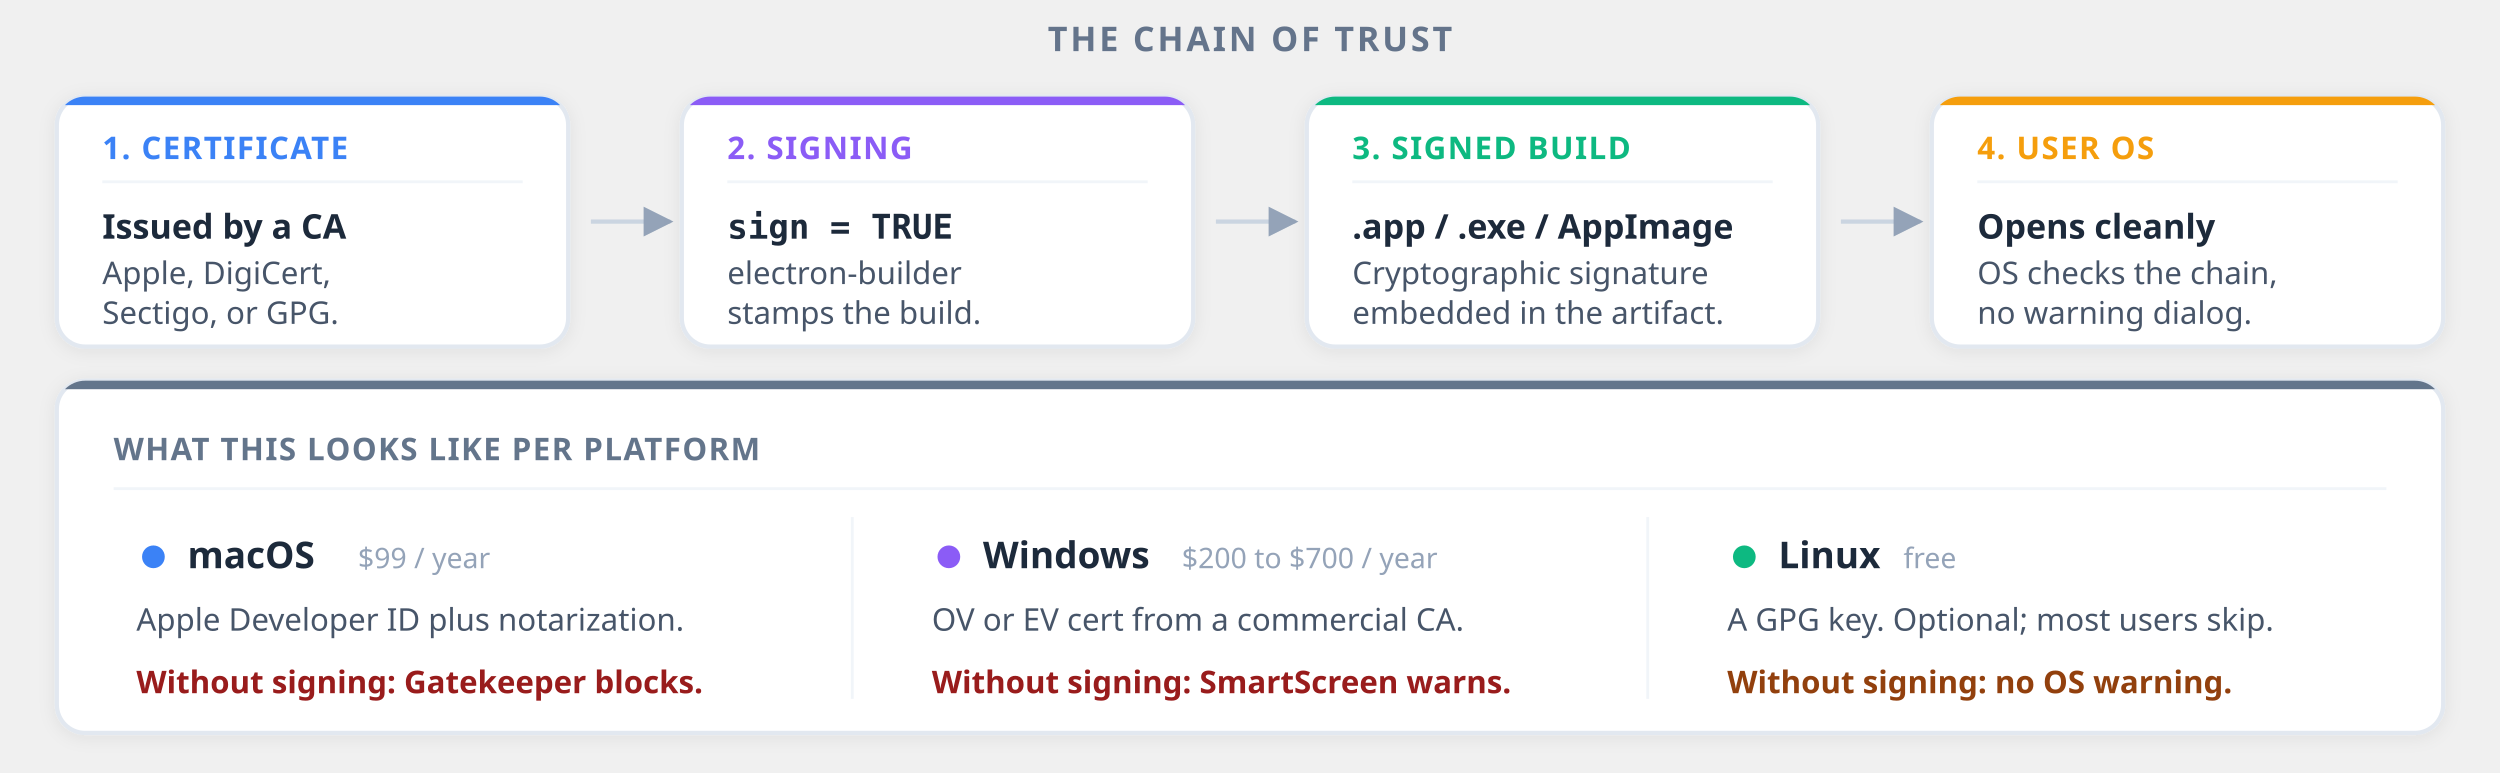
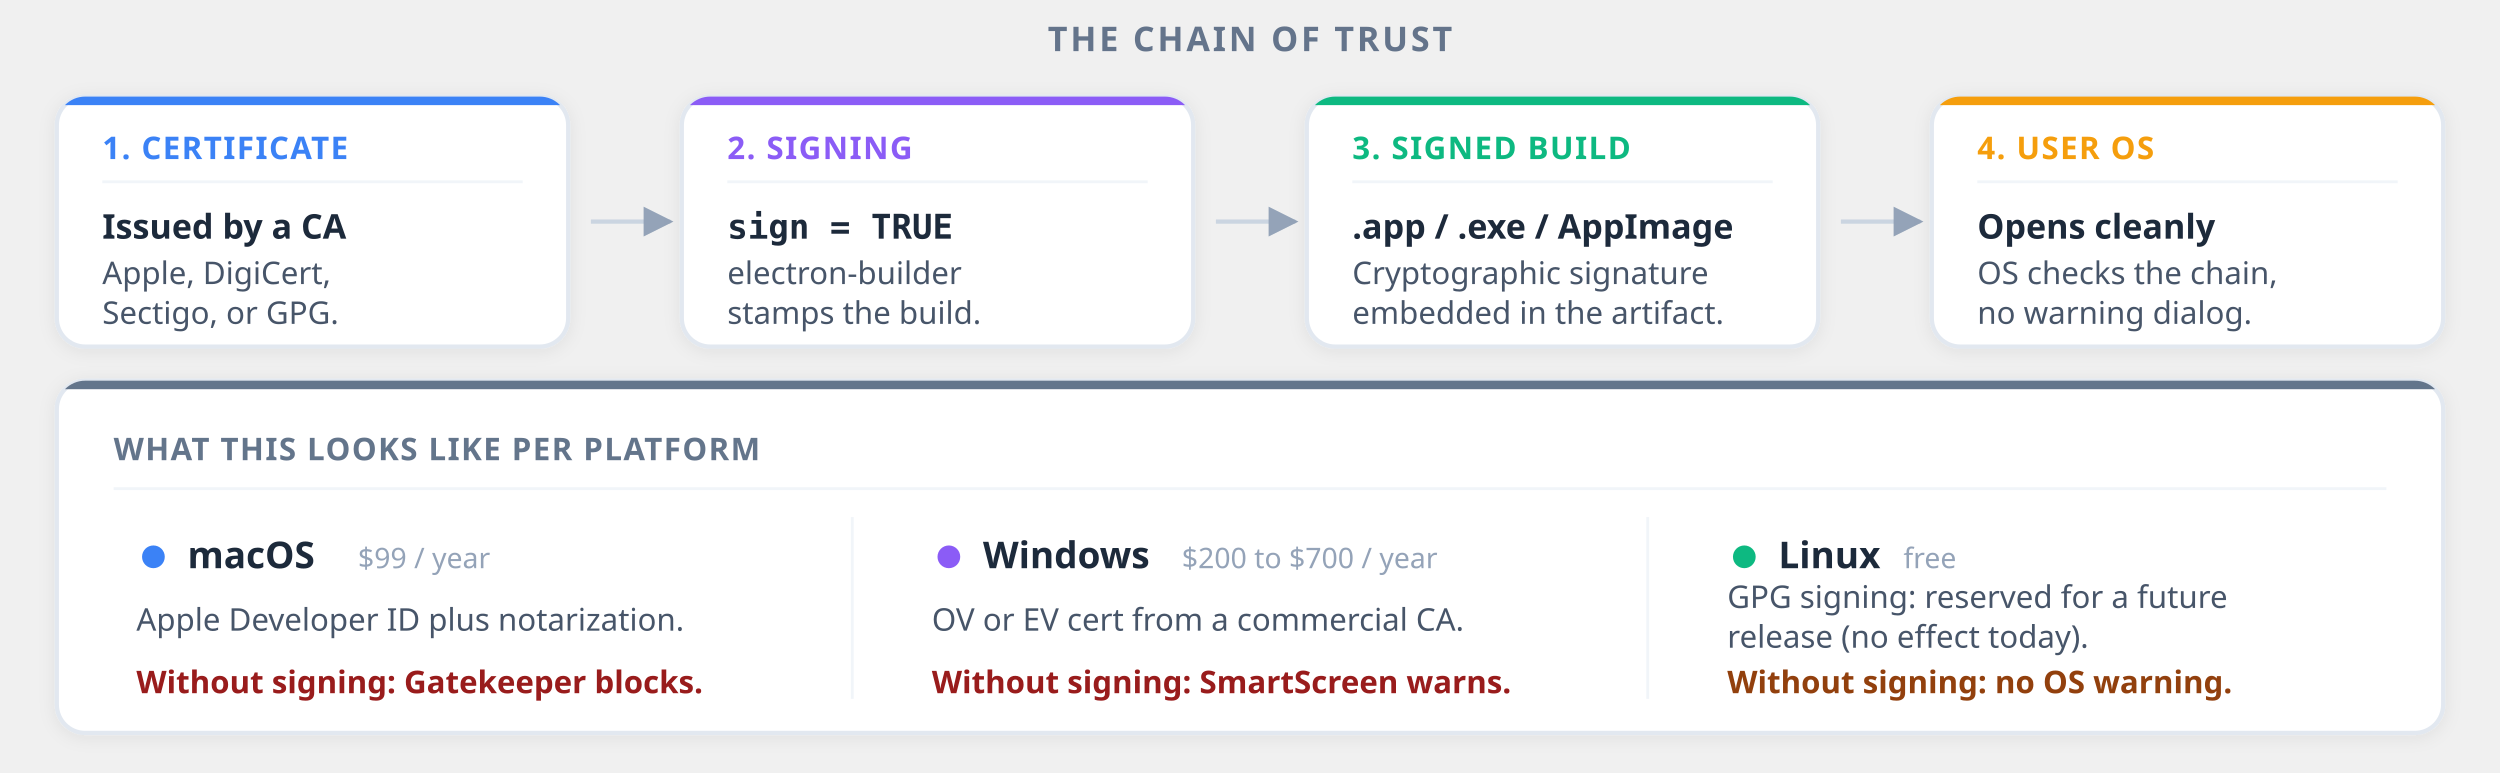
<svg xmlns="http://www.w3.org/2000/svg" viewBox="0 0 880 272" font-family="'Segoe UI', system-ui, -apple-system, sans-serif" role="img" aria-label="The code signing chain of trust for shinyelectron apps: a certificate from a trusted authority signs the app during export, the signed build is distributed, and the end user's operating system verifies the signature before launching.">
  <defs>
    <filter id="cs-shadow">
      <feDropShadow dx="0" dy="1" stdDeviation="3" flood-opacity="0.07" />
    </filter>
    <marker id="cs-arrow" viewBox="0 0 10 10" refX="9" refY="5" markerWidth="7" markerHeight="7" orient="auto">
      <path d="M0,0 L10,5 L0,10 z" fill="#94a3b8" />
    </marker>
    <clipPath id="cs-card-clip">
      <rect width="180" height="88" rx="10" />
    </clipPath>
    <clipPath id="cs-strip-clip">
      <rect width="840" height="124" rx="10" />
    </clipPath>
  </defs>
  <text x="440" y="18" text-anchor="middle" font-size="12" font-weight="700" fill="#64748b" letter-spacing="1">THE CHAIN OF TRUST</text>
  <g transform="translate(20, 34)" filter="url(#cs-shadow)">
    <rect width="180" height="88" rx="10" fill="#fff" stroke="#e2e8f0" stroke-width="1.5" />
    <rect width="180" height="3" fill="#3b82f6" clip-path="url(#cs-card-clip)" />
    <text x="16" y="22" font-size="11" font-weight="700" fill="#3b82f6" letter-spacing="0.5">1. CERTIFICATE</text>
    <line x1="16" y1="30" x2="164" y2="30" stroke="#f1f5f9" stroke-width="1" />
    <text x="16" y="50" font-size="12" font-weight="600" fill="#1e293b">Issued by a CA</text>
    <text x="16" y="66" font-size="11" fill="#475569">Apple, DigiCert,</text>
    <text x="16" y="80" font-size="11" fill="#475569">Sectigo, or GPG.</text>
  </g>
  <path d="M 208 78 L 236 78" stroke="#cbd5e1" stroke-width="1.5" fill="none" marker-end="url(#cs-arrow)" />
  <g transform="translate(240, 34)" filter="url(#cs-shadow)">
    <rect width="180" height="88" rx="10" fill="#fff" stroke="#e2e8f0" stroke-width="1.5" />
    <rect width="180" height="3" fill="#8b5cf6" clip-path="url(#cs-card-clip)" />
    <text x="16" y="22" font-size="11" font-weight="700" fill="#8b5cf6" letter-spacing="0.5">2. SIGNING</text>
    <line x1="16" y1="30" x2="164" y2="30" stroke="#f1f5f9" stroke-width="1" />
    <text x="16" y="50" font-size="12" font-weight="600" fill="#1e293b" font-family="'SF Mono', Menlo, Consolas, monospace">sign = TRUE</text>
    <text x="16" y="66" font-size="11" fill="#475569">electron-builder</text>
    <text x="16" y="80" font-size="11" fill="#475569">stamps the build.</text>
  </g>
  <path d="M 428 78 L 456 78" stroke="#cbd5e1" stroke-width="1.5" fill="none" marker-end="url(#cs-arrow)" />
  <g transform="translate(460, 34)" filter="url(#cs-shadow)">
    <rect width="180" height="88" rx="10" fill="#fff" stroke="#e2e8f0" stroke-width="1.5" />
    <rect width="180" height="3" fill="#10b981" clip-path="url(#cs-card-clip)" />
    <text x="16" y="22" font-size="11" font-weight="700" fill="#10b981" letter-spacing="0.5">3. SIGNED BUILD</text>
    <line x1="16" y1="30" x2="164" y2="30" stroke="#f1f5f9" stroke-width="1" />
    <text x="16" y="50" font-size="12" font-weight="600" fill="#1e293b">.app / .exe / AppImage</text>
    <text x="16" y="66" font-size="11" fill="#475569">Cryptographic signature</text>
    <text x="16" y="80" font-size="11" fill="#475569">embedded in the artifact.</text>
  </g>
  <path d="M 648 78 L 676 78" stroke="#cbd5e1" stroke-width="1.5" fill="none" marker-end="url(#cs-arrow)" />
  <g transform="translate(680, 34)" filter="url(#cs-shadow)">
    <rect width="180" height="88" rx="10" fill="#fff" stroke="#e2e8f0" stroke-width="1.5" />
    <rect width="180" height="3" fill="#f59e0b" clip-path="url(#cs-card-clip)" />
    <text x="16" y="22" font-size="11" font-weight="700" fill="#f59e0b" letter-spacing="0.5">4. USER OS</text>
    <line x1="16" y1="30" x2="164" y2="30" stroke="#f1f5f9" stroke-width="1" />
    <text x="16" y="50" font-size="12" font-weight="600" fill="#1e293b">Opens cleanly</text>
    <text x="16" y="66" font-size="11" fill="#475569">OS checks the chain,</text>
    <text x="16" y="80" font-size="11" fill="#475569">no warning dialog.</text>
  </g>
  <g transform="translate(20, 134)" filter="url(#cs-shadow)">
    <rect width="840" height="124" rx="10" fill="#fff" stroke="#e2e8f0" stroke-width="1.5" />
    <rect width="840" height="3" fill="#64748b" clip-path="url(#cs-strip-clip)" />
    <text x="20" y="28" font-size="11" font-weight="700" fill="#64748b" letter-spacing="0.5">WHAT THIS LOOKS LIKE PER PLATFORM</text>
    <line x1="20" y1="38" x2="820" y2="38" stroke="#f1f5f9" stroke-width="1" />
    <line x1="280" y1="48" x2="280" y2="112" stroke="#f1f5f9" stroke-width="1" />
    <line x1="560" y1="48" x2="560" y2="112" stroke="#f1f5f9" stroke-width="1" />
    <g transform="translate(28, 56)">
      <circle cx="6" cy="6" r="4" fill="#3b82f6" />
      <text x="18" y="10" font-size="13" font-weight="700" fill="#1e293b">macOS</text>
      <text x="78" y="10" font-size="10" fill="#94a3b8">$99 / year</text>
      <text x="0" y="32" font-size="11" fill="#475569">Apple Developer ID plus notarization.</text>
      <text x="0" y="54" font-size="11" font-weight="600" fill="#991b1b">Without signing: Gatekeeper blocks.</text>
    </g>
    <g transform="translate(308, 56)">
      <circle cx="6" cy="6" r="4" fill="#8b5cf6" />
      <text x="18" y="10" font-size="13" font-weight="700" fill="#1e293b">Windows</text>
      <text x="88" y="10" font-size="10" fill="#94a3b8">$200 to $700 / year</text>
      <text x="0" y="32" font-size="11" fill="#475569">OV or EV cert from a commercial CA.</text>
      <text x="0" y="54" font-size="11" font-weight="600" fill="#991b1b">Without signing: SmartScreen warns.</text>
    </g>
    <g transform="translate(588, 56)">
      <circle cx="6" cy="6" r="4" fill="#10b981" />
      <text x="18" y="10" font-size="13" font-weight="700" fill="#1e293b">Linux</text>
      <text x="62" y="10" font-size="10" fill="#94a3b8">free</text>
-       <text x="0" y="32" font-size="11" fill="#475569">A GPG key. Optional; most users skip.</text>
+       <text x="0" y="24" font-size="11" fill="#475569">GPG signing: reserved for a future</text>
+       <text x="0" y="38" font-size="11" fill="#475569">release (no effect today).</text>
      <text x="0" y="54" font-size="11" font-weight="600" fill="#92400e">Without signing: no OS warning.</text>
    </g>
  </g>
</svg>
